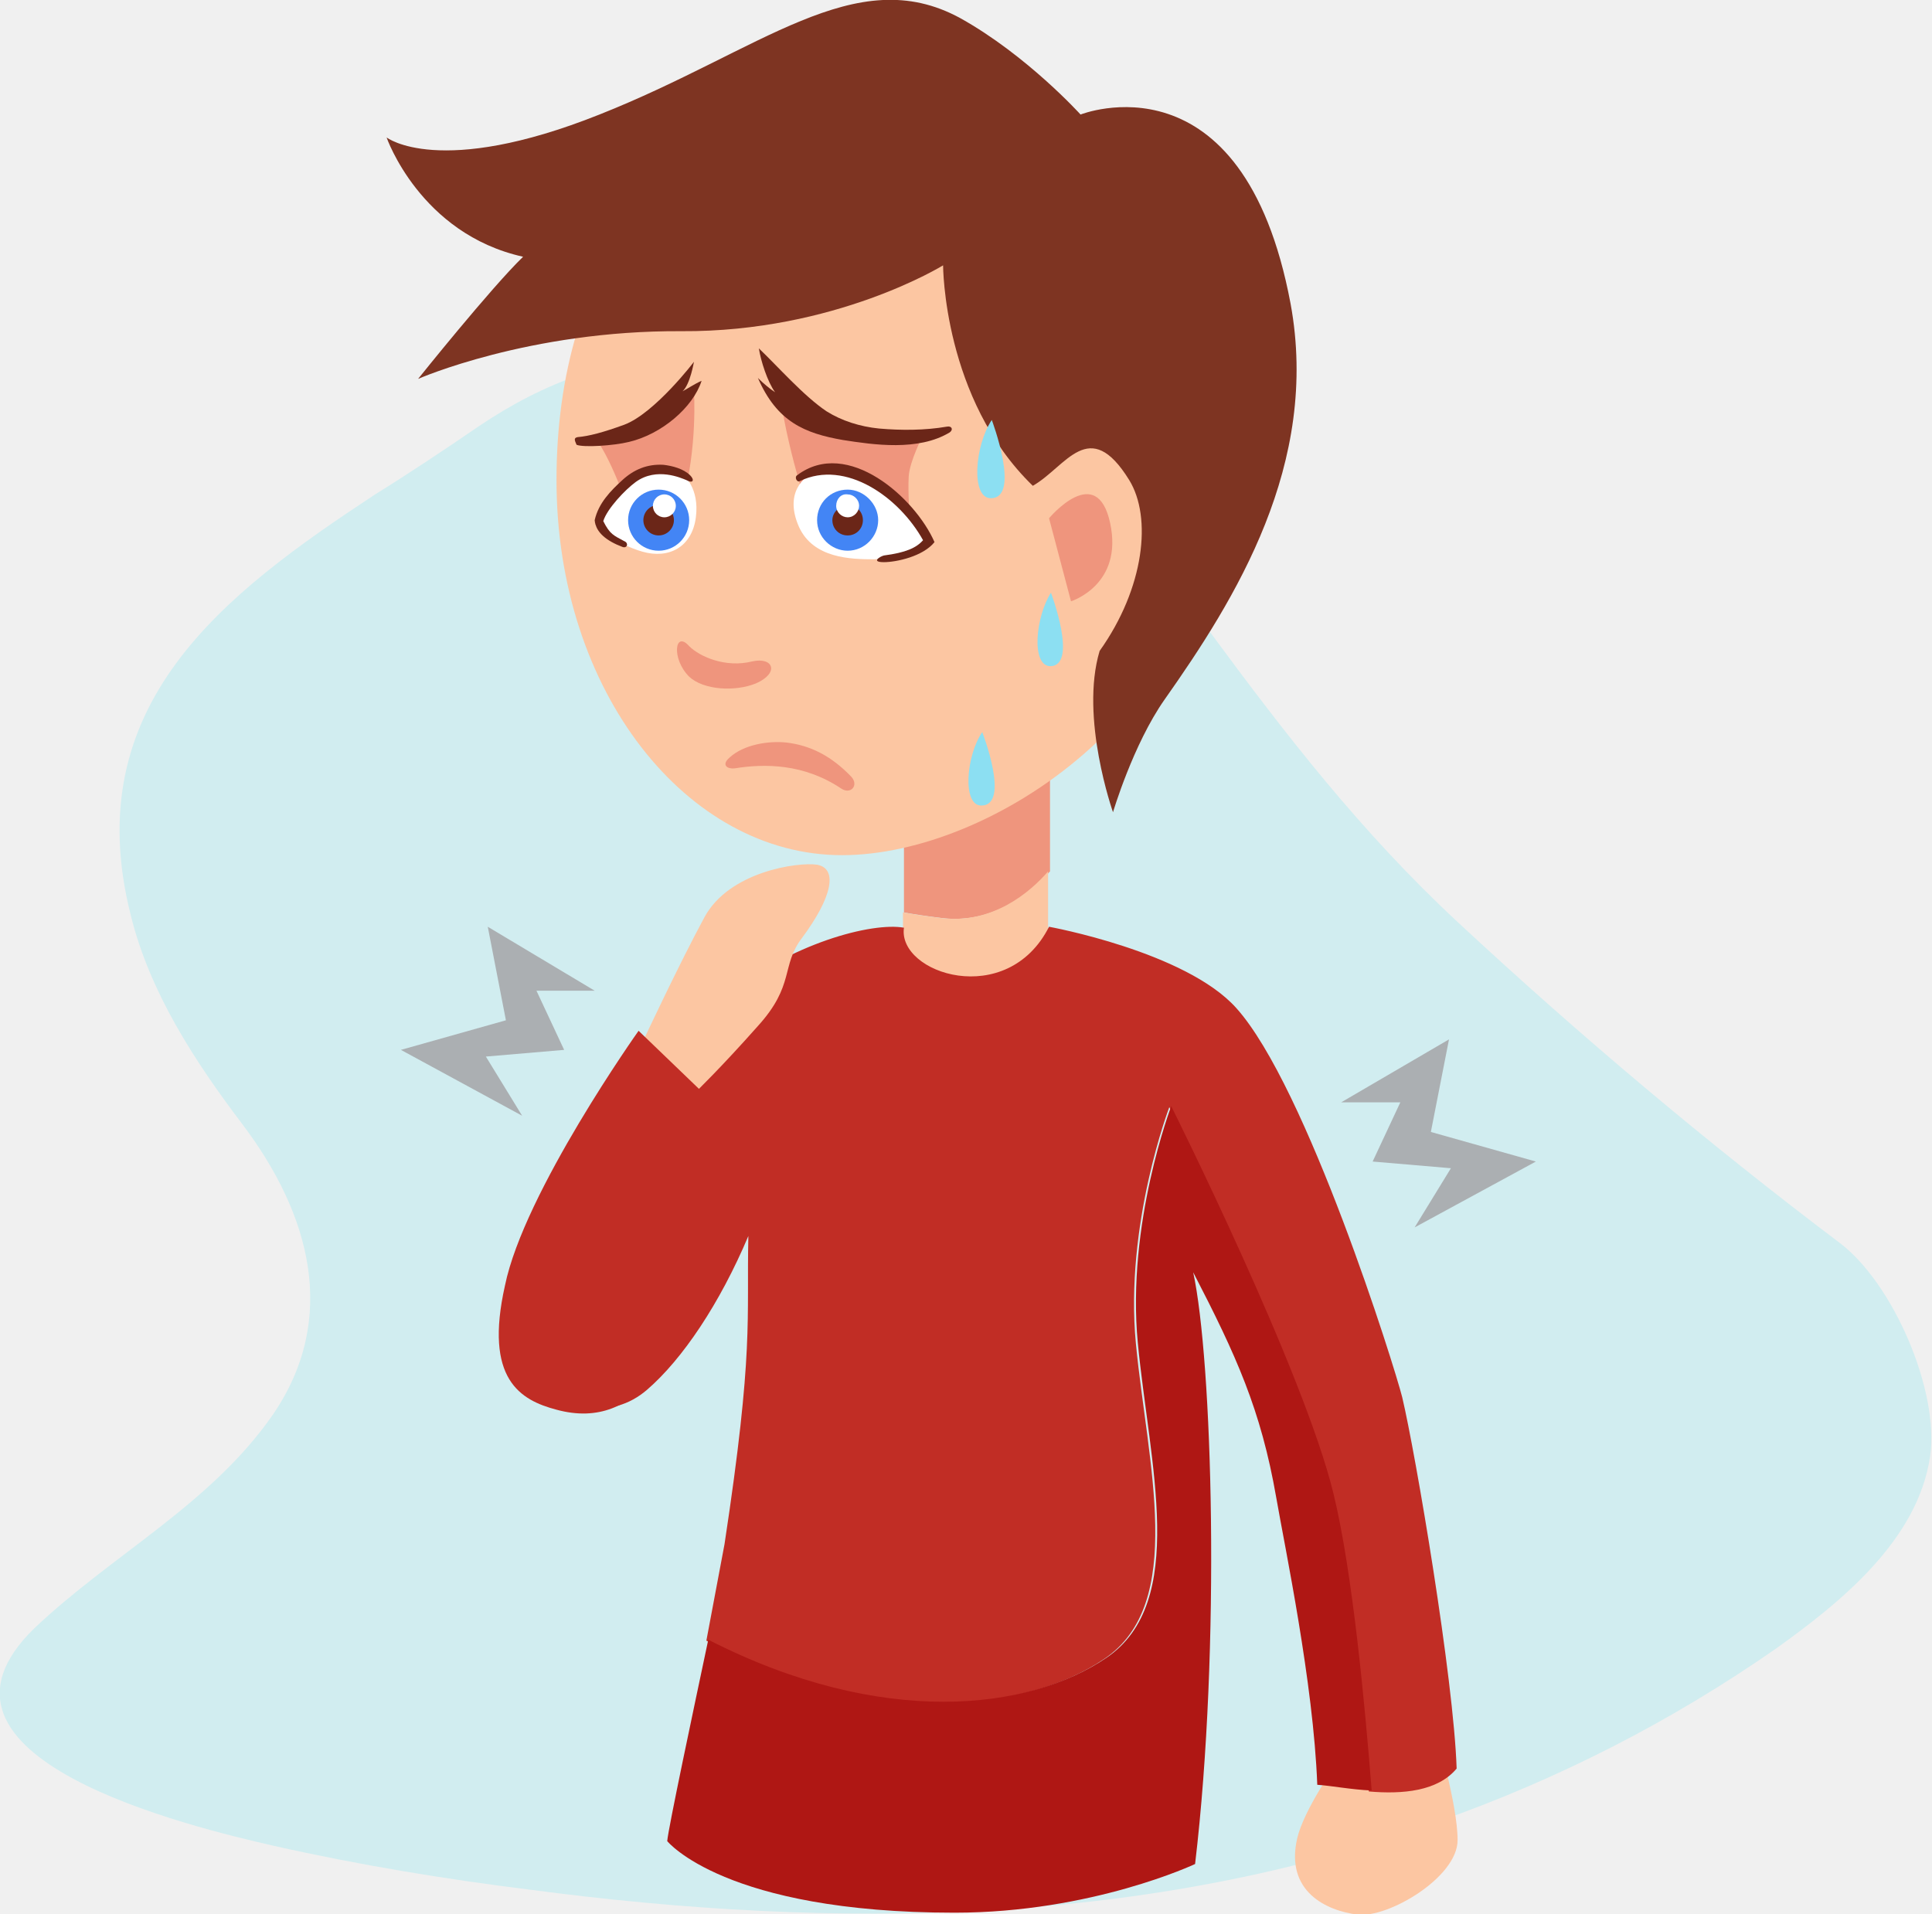
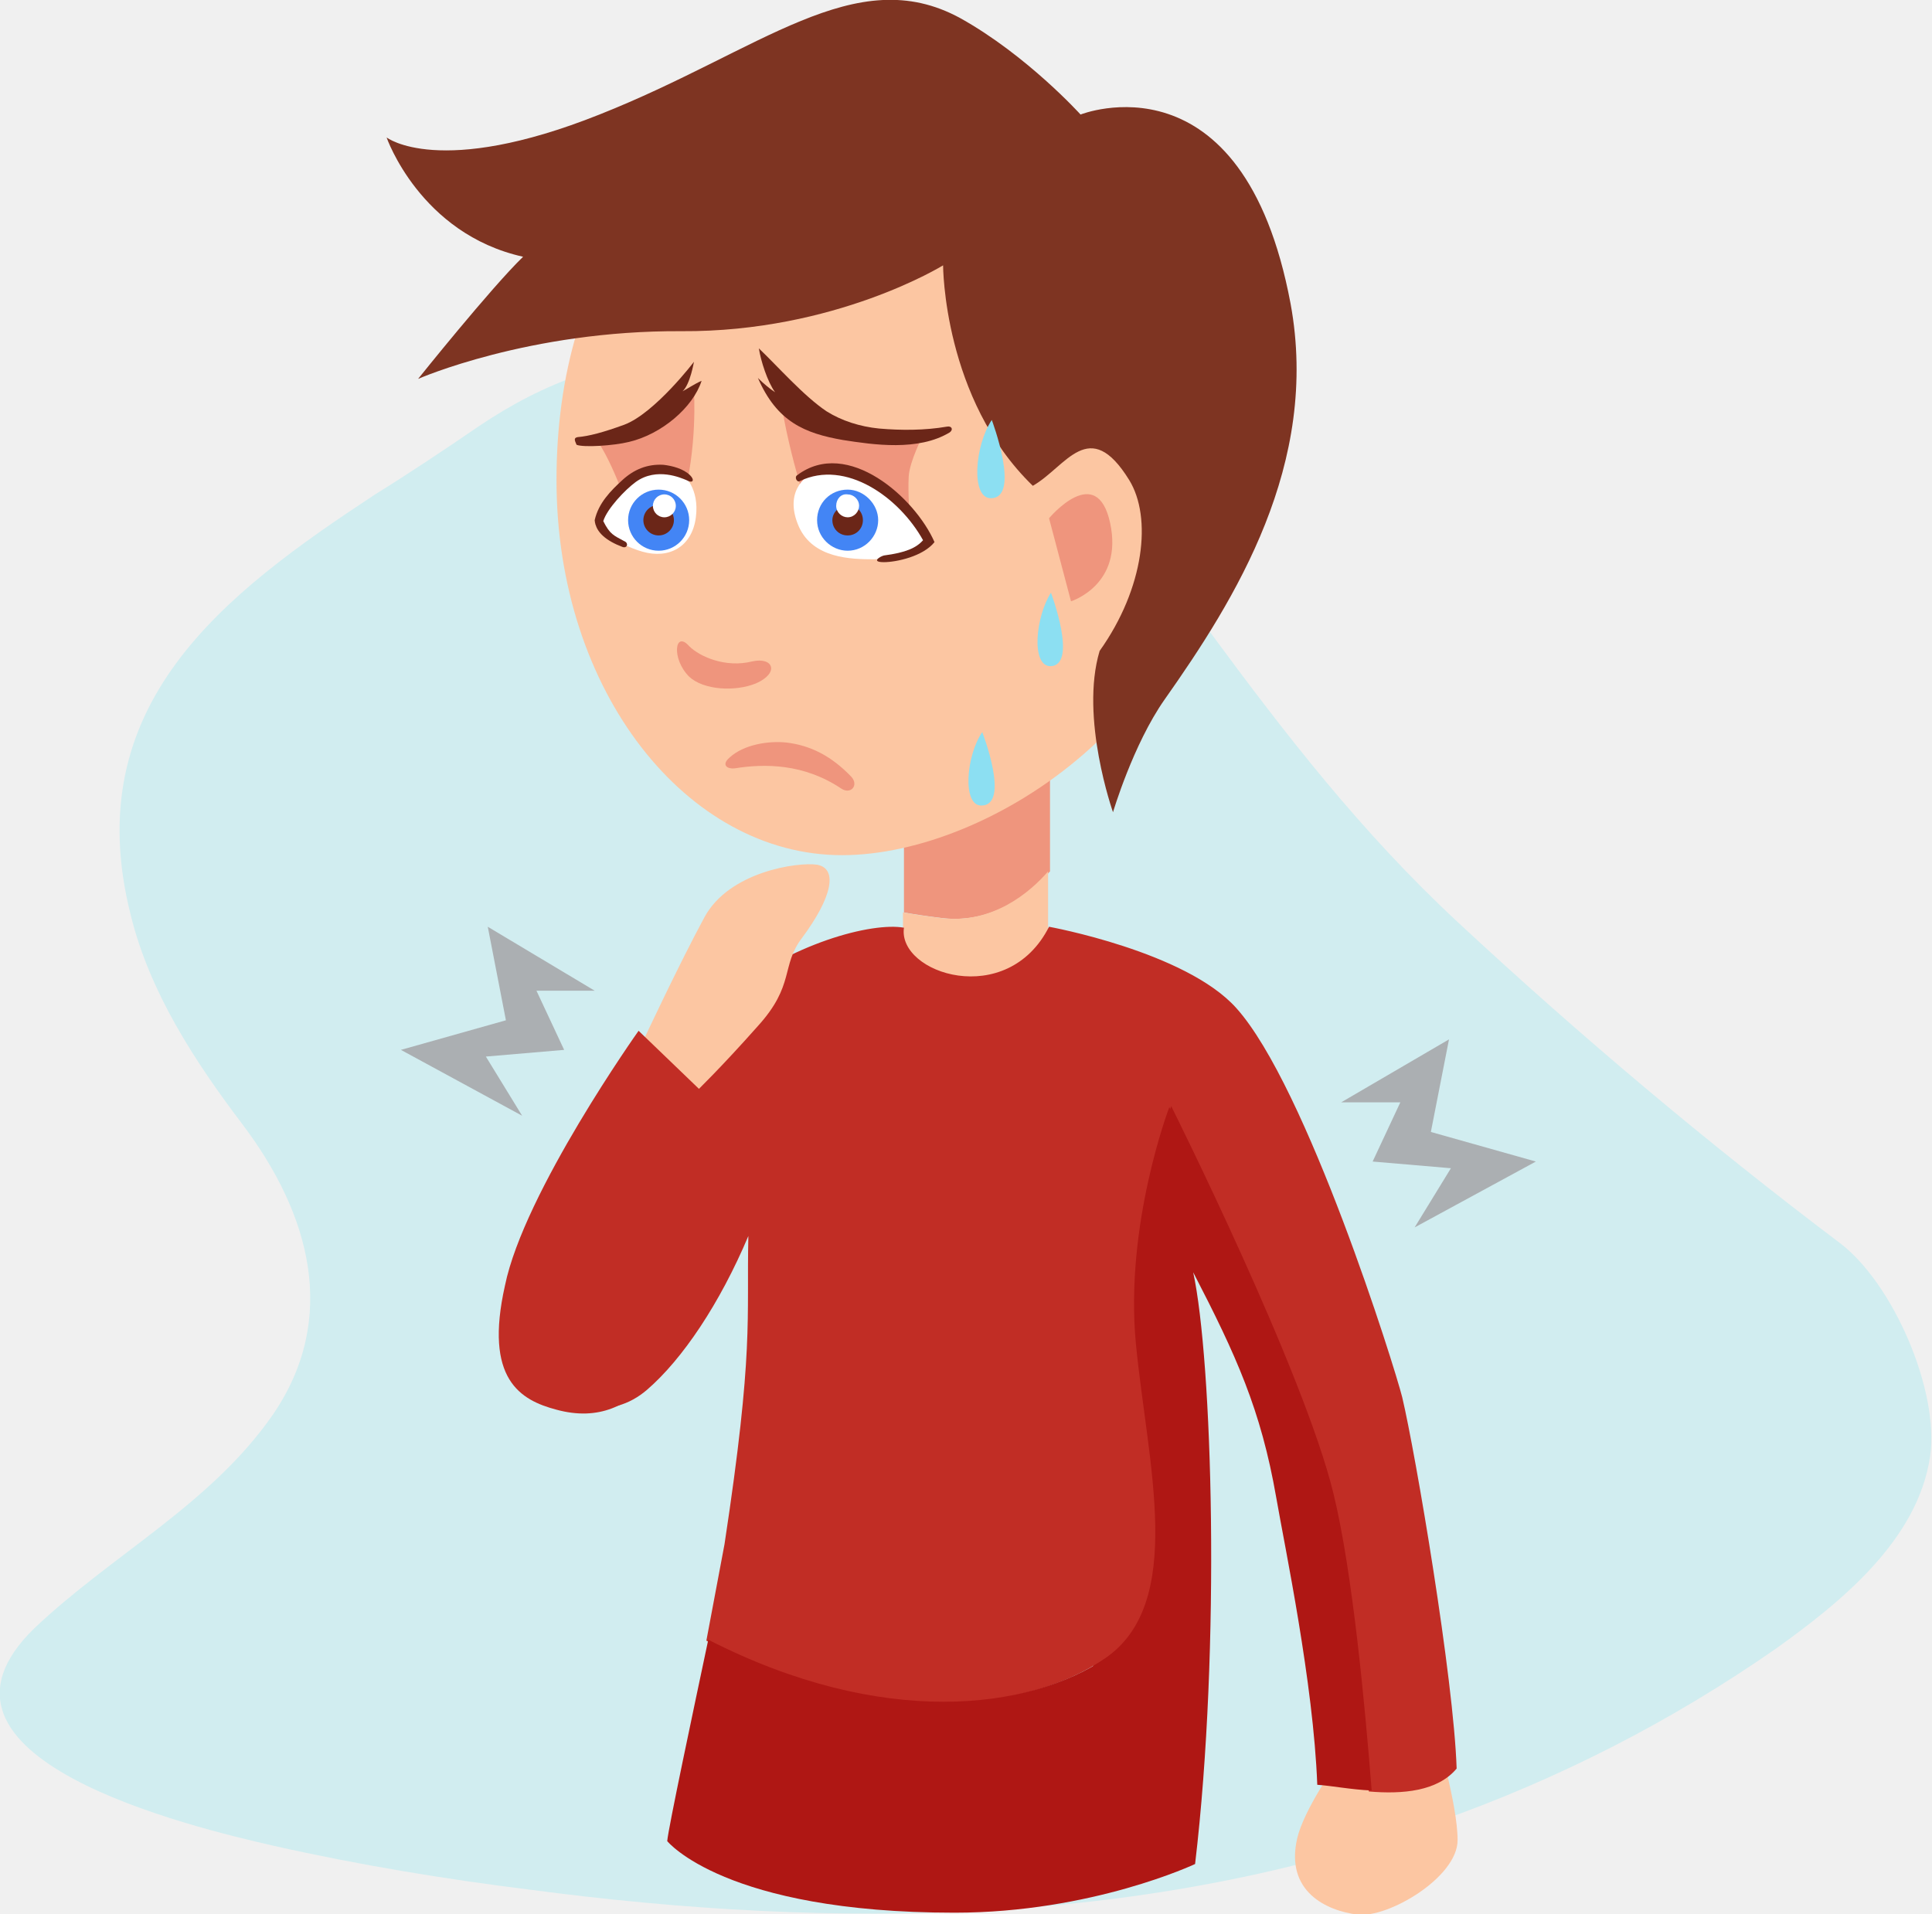
<svg xmlns="http://www.w3.org/2000/svg" version="1.1" id="heavy_weight" x="0px" y="0px" viewBox="0 0 202.4 200.5" style="enable-background:new 0 0 202.4 200.5;" xml:space="preserve">
  <style type="text/css">
	.st0{fill:#D1EDF0;}
- 	.st1{fill:#EF957D;}
- 	.st2{fill:#FCC6A2;}
- 	.st3{fill:#7E3422;}
- 	.st4{fill:#FFFFFF;}
- 	.st5{fill:#4385F5;}
- 	.st6{fill:#6B2618;}
- 	.st7{fill:#C12D25;}
- 	.st8{fill:#AF1714;}
+ 	.st1{fill:#AF1714;}
+ 	.st2{fill:#EF957D;}
+ 	.st3{fill:#FCC6A2;}
+ 	.st4{fill:#7E3422;}
+ 	.st5{fill:#FFFFFF;}
+ 	.st6{fill:#4385F5;}
+ 	.st7{fill:#6B2618;}
+ 	.st8{fill:#C12D25;}
	.st9{fill:#ABAFB2;}
	.st10{fill:#8CDFF2;}
</style>
  <g>
    <g>
-       <g>
-         <path id="background_1_" class="st0" d="M39.3,51.8c-15.8,10.4-31.2,22-25.6,44.1c2,8.1,6.7,15.3,11.7,21.9     c7.1,9.4,10.1,20.3,3.2,30.4c-6.5,9.4-16.9,14.7-25,22.4c-14,13.6,16.4,20.8,25.1,22.8c8.9,2,18,3.5,26.9,4.6     c31.7,4.2,64.9,3.9,95.2-7.2c12.5-4.4,24.4-10.5,35.3-18.1c6.7-4.8,14.8-11.3,16.1-20.1c1-6.9-3.9-18.2-9.5-22.4     c-13.9-10.5-27.2-21.7-40-33.6c-10.1-9.4-18-19.6-26.1-30.6c-15-20.3-39.5-35.1-65.6-26.8c-3.9,1.3-7.5,3.2-10.9,5.5     C46.6,47.1,43,49.5,39.3,51.8z" />
-       </g>
+       <path id="background_1_" class="st0" d="M39.3,51.8c-15.8,10.4-31.2,22-25.6,44.1c2,8.1,6.7,15.3,11.7,21.9    c7.1,9.4,10.1,20.3,3.2,30.4c-6.5,9.4-16.9,14.7-25,22.4c-14,13.6,16.4,20.8,25.1,22.8c8.9,2,18,3.5,26.9,4.6    c31.7,4.2,64.9,3.9,95.2-7.2c12.5-4.4,24.4-10.5,35.3-18.1c6.7-4.8,14.8-11.3,16.1-20.1c1-6.9-3.9-18.2-9.5-22.4    c-13.9-10.5-27.2-21.7-40-33.6c-10.1-9.4-18-19.6-26.1-30.6c-15-20.3-39.5-35.1-65.6-26.8c-3.9,1.3-7.5,3.2-10.9,5.5    C46.6,47.1,43,49.5,39.3,51.8z" />
    </g>
+   </g>
+   <path class="st1" d="M121.9,113l-4.1,13v22.1v6.4v13.6l-3.3,6.5l6.6,5.1c0,0,2.5-6.6,3-7.6s-2.1-24-2.1-24l1.4-28.1l0.8-5L121.9,113  z" />
+   <g>
    <g>
      <g>
        <g>
          <g>
            <g>
              <g>
                <g>
-                   <g>
-                     <path class="st1" d="M98.8,96.2c-1.7-0.2-3-0.4-4.1-0.6V80.7c0-2.4,2-4.4,4.4-4.4h6.5c2.4,0,4.4,2,4.4,4.4v10.6           C108,93.5,104.1,96.8,98.8,96.2z" />
-                   </g>
-                   <g>
-                     <path class="st2" d="M105.5,105.8H99c-2.4,0-4.4-2-4.4-4.4v-5.8c1.1,0.2,2.4,0.4,4.1,0.6c5.3,0.6,9.2-2.7,11.1-4.9v10.1           C109.9,103.8,108,105.8,105.5,105.8z" />
-                   </g>
+                   <path class="st2" d="M98.8,96.2c-1.7-0.2-3-0.4-4.1-0.6V80.7c0-2.4,2-4.4,4.4-4.4h6.5c2.4,0,4.4,2,4.4,4.4v10.6          C108,93.5,104.1,96.8,98.8,96.2z" />
                </g>
                <g>
-                   <path class="st2" d="M58.3,50.3c0,22.2,13.7,39.3,29.9,39.3c15.9,0,38.7-15.6,38.7-37.8s-16.5-40.3-36.8-40.3          C69.8,11.6,58.3,28.1,58.3,50.3z" />
-                 </g>
-                 <g>
-                   <path class="st3" d="M98.8,27.8c0,0-11.3,7-27.4,6.9c-16-0.1-27.6,5-27.6,5s7.6-9.5,11-12.8C44,24.5,40.5,14.4,40.5,14.4          S46,18.7,62.8,12C79.7,5.3,89.6-4.1,100.6,1.9c7,3.9,12.6,10.1,12.6,10.1s17-6.8,22,19.8c3.1,16.8-5.8,31-13.2,41.5          c-3.3,4.7-5.4,11.8-5.4,11.8s-3.5-9.9-1.4-16.9c4.7-6.6,5.5-14,3.1-17.9c-4.2-6.8-6.6-1.4-10.1,0.6          C98.8,41.8,98.8,27.8,98.8,27.8z" />
-                 </g>
-                 <g>
-                   <path class="st1" d="M109.9,54.3c0,0,5-6,6.4,0.5s-4.1,8.2-4.1,8.2L109.9,54.3z" />
-                 </g>
-                 <g>
-                   <path class="st1" d="M72.2,67.7c1.1,1.1,3.8,2.3,6.6,1.6c2.2-0.5,2.9,1.2,0.4,2.3c-2.2,0.9-5.5,0.7-7-0.7          C70.3,69,70.7,66,72.2,67.7z" />
-                 </g>
-                 <g>
-                   <path class="st1" d="M96.7,45.6c0,0-1.4,2.7-1.5,4.3s0.1,4.4,0.1,4.4l-10.7-0.9c0,0-2.8-8.6-3-13.7c2.2,2.4,4.2,5.2,7.5,5.8          C92.5,46.3,96.7,45.6,96.7,45.6z" />
-                 </g>
-                 <g>
-                   <path class="st1" d="M72.7,41c0,0,0.4,5.8-1.2,11.6s-5.2,2-5.2,2S64.1,48,62.4,46C66.8,45.9,72.7,41,72.7,41z" />
-                 </g>
-                 <g>
-                   <g>
-                     <path class="st4" d="M97.1,56.7c0,0-2.4-5.2-5.5-6.2c-3-1.1-4.1-1.8-5.9-1.2c-1.7,0.6-3.5,2.5-2,5.9           c1.5,3.3,5.4,3.4,7.9,3.4C94.1,58.5,97.1,56.7,97.1,56.7z" />
-                   </g>
-                   <g>
-                     <path class="st5" d="M85.6,54.5c0,1.8,1.5,3.2,3.2,3.2c1.8,0,3.2-1.5,3.2-3.2s-1.5-3.2-3.2-3.2           C87,51.3,85.6,52.7,85.6,54.5z" />
-                   </g>
-                   <g>
-                     <path class="st6" d="M83.5,49.8c5.3-4,12.4,2.4,14.4,7c-1.2,1.5-4,2.1-5.3,2.1c-1.4,0-0.4-0.6,0-0.7           c2.3-0.3,3.4-0.8,4.1-1.6c-2.5-4.5-8.1-8.5-12.9-6.2C83.5,50.6,83.2,50,83.5,49.8z" />
-                   </g>
-                   <g>
-                     <path class="st6" d="M87.2,54.5c0,0.9,0.7,1.6,1.6,1.6s1.6-0.7,1.6-1.6c0-0.9-0.7-1.6-1.6-1.6C87.9,53,87.2,53.7,87.2,54.5           z" />
-                   </g>
-                   <g>
-                     <path class="st4" d="M87.6,53c0,0.7,0.6,1.2,1.2,1.2c0.7,0,1.2-0.6,1.2-1.2c0-0.7-0.6-1.2-1.2-1.2           C88.1,51.7,87.6,52.3,87.6,53z" />
-                   </g>
-                 </g>
-                 <g>
-                   <g>
-                     <path class="st4" d="M71.6,49.8c0,0,1.7,1.3,1.3,4.4s-2.8,4.4-5.6,3.6c-2.8-0.8-4.9-2.7-4.9-2.7s1-3.3,3.4-4.6           C68.2,49.2,69.9,48.7,71.6,49.8z" />
-                   </g>
-                   <g>
-                     <circle class="st5" cx="69" cy="54.5" r="3.2" />
-                   </g>
-                   <g>
-                     <circle class="st6" cx="69" cy="54.5" r="1.6" />
-                   </g>
-                   <g>
-                     <circle class="st4" cx="69.6" cy="53" r="1.2" />
-                   </g>
-                   <g>
-                     <path class="st6" d="M65.2,50.3c1.2-1.1,2.6-1.7,4.3-1.6c0.9,0.1,2.1,0.4,2.8,1.1c0.5,0.5,0.3,0.9-0.4,0.5           c-0.5-0.2-3.1-1.4-5.3,0.2c-1.1,0.8-3,2.8-3.4,4.1c0.7,1.4,1.1,1.5,2.2,2.1c0.5,0.2,0.3,0.8-0.2,0.6           c-1.6-0.6-2.8-1.5-2.9-2.8C62.7,52.7,64,51.4,65.2,50.3z" />
-                   </g>
-                 </g>
-                 <g>
-                   <path class="st6" d="M79.4,39.6c0.6,0.6,1.2,1.1,1.8,1.5l0,0c-0.8-1.1-1.5-3.3-1.7-4.6c1.9,1.8,4.7,5,7.1,6.6          c1.6,1,3.5,1.6,5.5,1.8c2.3,0.2,4.8,0.2,7.1-0.2c0.5-0.1,0.7,0.3,0.3,0.6c-3.3,2-8,1.3-11.2,0.8          C84.3,45.4,81.4,44.2,79.4,39.6z" />
-                 </g>
-                 <g>
-                   <path class="st6" d="M60.5,45.8c1.2-0.1,2.7-0.5,4.9-1.3c3.2-1.2,7.4-6.7,7.3-6.6c0,0-0.4,2.4-1.2,3.1          c0.4-0.2,1.3-0.8,2-1.1c-0.9,2.8-4.2,5.6-7.6,6.4c-1.6,0.4-4.8,0.6-5.5,0.3C60.3,46.3,60,45.9,60.5,45.8z" />
+                   <path class="st3" d="M105.5,105.8H99c-2.4,0-4.4-2-4.4-4.4v-5.8c1.1,0.2,2.4,0.4,4.1,0.6c5.3,0.6,9.2-2.7,11.1-4.9v10.1          C109.9,103.8,108,105.8,105.5,105.8z" />
                </g>
              </g>
              <g>
-                 <path class="st2" d="M150.4,181.4c0,0,2.3,7.6,2.3,11.4c0,3.9-7.3,8.2-10.5,7.8s-7.6-2.4-6.3-8c0.7-3,4.1-7.8,4.1-7.8         L150.4,181.4z" />
+                 <path class="st3" d="M58.3,50.3c0,22.2,13.7,39.3,29.9,39.3c15.9,0,38.7-15.6,38.7-37.8s-16.5-40.3-36.8-40.3         C69.8,11.6,58.3,28.1,58.3,50.3z" />
+               </g>
+               <g>
+                 <path class="st4" d="M98.8,27.8c0,0-11.3,7-27.4,6.9c-16-0.1-27.6,5-27.6,5s7.6-9.5,11-12.8C44,24.5,40.5,14.4,40.5,14.4         S46,18.7,62.8,12C79.7,5.3,89.6-4.1,100.6,1.9c7,3.9,12.6,10.1,12.6,10.1s17-6.8,22,19.8c3.1,16.8-5.8,31-13.2,41.5         c-3.3,4.7-5.4,11.8-5.4,11.8s-3.5-9.9-1.4-16.9c4.7-6.6,5.5-14,3.1-17.9c-4.2-6.8-6.6-1.4-10.1,0.6         C98.8,41.8,98.8,27.8,98.8,27.8z" />
+               </g>
+               <g>
+                 <path class="st2" d="M109.9,54.3c0,0,5-6,6.4,0.5s-4.1,8.2-4.1,8.2L109.9,54.3z" />
+               </g>
+               <g>
+                 <path class="st2" d="M72.2,67.7c1.1,1.1,3.8,2.3,6.6,1.6c2.2-0.5,2.9,1.2,0.4,2.3c-2.2,0.9-5.5,0.7-7-0.7         C70.3,69,70.7,66,72.2,67.7z" />
+               </g>
+               <g>
+                 <path class="st2" d="M96.7,45.6c0,0-1.4,2.7-1.5,4.3s0.1,4.4,0.1,4.4l-10.7-0.9c0,0-2.8-8.6-3-13.7c2.2,2.4,4.2,5.2,7.5,5.8         C92.5,46.3,96.7,45.6,96.7,45.6z" />
+               </g>
+               <g>
+                 <path class="st2" d="M72.7,41c0,0,0.4,5.8-1.2,11.6s-5.2,2-5.2,2S64.1,48,62.4,46C66.8,45.9,72.7,41,72.7,41z" />
              </g>
              <g>
                <g>
-                   <path class="st7" d="M122.5,116c0,0-4.7,12.3-3.5,24.8s5.3,27.2-3.3,33c-8.1,5.5-23.5,7.4-41.7-1.9          c0.7-3.7,1.4-7.4,1.9-10.1c3.1-20.4,2.3-23.5,2.5-32.3c-3,7.1-6.9,12.9-10.6,16.1c-3.8,3.3-9,2.2-11.1-1.7          c-7.7-14.6,15.7-36.4,19.2-39.4c6.9-5.7,15.5-7.9,18.8-7.3c-0.7,4.8,10.8,8.6,15.2-0.1c0,0,14.3,2.6,19.6,8.5          c7.4,8.2,16.6,37.6,17.4,40.8c1.4,5.9,5.4,29.5,5.7,38.9c-2,2.4-5.7,2.7-9.2,2.4c-0.7-8.9-2-22.8-4-31.1          C136.4,143.8,122.5,116,122.5,116z" />
+                   <path class="st5" d="M97.1,56.7c0,0-2.4-5.2-5.5-6.2c-3-1.1-4.1-1.8-5.9-1.2c-1.7,0.6-3.5,2.5-2,5.9          c1.5,3.3,5.4,3.4,7.9,3.4C94.1,58.5,97.1,56.7,97.1,56.7z" />
                </g>
                <g>
-                   <path class="st8" d="M133.7,156.9c-1.6-9.2-4.2-14.9-8.7-23.6c2,9.2,2.9,39.2,0.2,62c0,0-10.8,5.1-25.2,5.1          c-24.1,0-30.1-7.5-30.1-7.5c0.1-1.3,2.8-14,4.3-21.1c18.2,9.3,33.6,7.4,41.7,1.9c8.6-5.8,4.5-20.4,3.3-33          c-1.2-12.5,3.5-24.8,3.5-24.8s13.9,27.8,17,40.6c2,8.2,3.3,22.2,4,31.1c-2.2-0.1-4.2-0.5-5.7-0.6          C137.6,176.3,134.6,162.1,133.7,156.9z" />
+                   <path class="st6" d="M85.6,54.5c0,1.8,1.5,3.2,3.2,3.2c1.8,0,3.2-1.5,3.2-3.2s-1.5-3.2-3.2-3.2C87,51.3,85.6,52.7,85.6,54.5          z" />
                </g>
+                 <g>
+                   <path class="st7" d="M83.5,49.8c5.3-4,12.4,2.4,14.4,7c-1.2,1.5-4,2.1-5.3,2.1c-1.4,0-0.4-0.6,0-0.7          c2.3-0.3,3.4-0.8,4.1-1.6c-2.5-4.5-8.1-8.5-12.9-6.2C83.5,50.6,83.2,50,83.5,49.8z" />
+                 </g>
+                 <g>
+                   <path class="st7" d="M87.2,54.5c0,0.9,0.7,1.6,1.6,1.6s1.6-0.7,1.6-1.6c0-0.9-0.7-1.6-1.6-1.6C87.9,53,87.2,53.7,87.2,54.5z          " />
+                 </g>
+                 <g>
+                   <path class="st5" d="M87.6,53c0,0.7,0.6,1.2,1.2,1.2c0.7,0,1.2-0.6,1.2-1.2c0-0.7-0.6-1.2-1.2-1.2          C88.1,51.7,87.6,52.3,87.6,53z" />
+                 </g>
+               </g>
+               <g>
+                 <g>
+                   <path class="st5" d="M71.6,49.8c0,0,1.7,1.3,1.3,4.4s-2.8,4.4-5.6,3.6c-2.8-0.8-4.9-2.7-4.9-2.7s1-3.3,3.4-4.6          C68.2,49.2,69.9,48.7,71.6,49.8z" />
+                 </g>
+                 <g>
+                   <circle class="st6" cx="69" cy="54.5" r="3.2" />
+                 </g>
+                 <g>
+                   <circle class="st7" cx="69" cy="54.5" r="1.6" />
+                 </g>
+                 <g>
+                   <circle class="st5" cx="69.6" cy="53" r="1.2" />
+                 </g>
+                 <g>
+                   <path class="st7" d="M65.2,50.3c1.2-1.1,2.6-1.7,4.3-1.6c0.9,0.1,2.1,0.4,2.8,1.1c0.5,0.5,0.3,0.9-0.4,0.5          c-0.5-0.2-3.1-1.4-5.3,0.2c-1.1,0.8-3,2.8-3.4,4.1c0.7,1.4,1.1,1.5,2.2,2.1c0.5,0.2,0.3,0.8-0.2,0.6          c-1.6-0.6-2.8-1.5-2.9-2.8C62.7,52.7,64,51.4,65.2,50.3z" />
+                 </g>
+               </g>
+               <g>
+                 <path class="st7" d="M79.4,39.6c0.6,0.6,1.2,1.1,1.8,1.5l0,0c-0.8-1.1-1.5-3.3-1.7-4.6c1.9,1.8,4.7,5,7.1,6.6         c1.6,1,3.5,1.6,5.5,1.8c2.3,0.2,4.8,0.2,7.1-0.2c0.5-0.1,0.7,0.3,0.3,0.6c-3.3,2-8,1.3-11.2,0.8         C84.3,45.4,81.4,44.2,79.4,39.6z" />
+               </g>
+               <g>
+                 <path class="st7" d="M60.5,45.8c1.2-0.1,2.7-0.5,4.9-1.3c3.2-1.2,7.4-6.7,7.3-6.6c0,0-0.4,2.4-1.2,3.1c0.4-0.2,1.3-0.8,2-1.1         c-0.9,2.8-4.2,5.6-7.6,6.4c-1.6,0.4-4.8,0.6-5.5,0.3C60.3,46.3,60,45.9,60.5,45.8z" />
              </g>
            </g>
            <g>
-               <path class="st1" d="M76.4,79.4c1.5-1.4,4.1-1.8,6-1.6c2.5,0.3,4.7,1.4,6.8,3.6c0.8,0.9-0.1,1.9-1.1,1.2        c-3.9-2.6-8-2.6-11.1-2.1C76.1,80.6,75.6,80.1,76.4,79.4z" />
+               <path class="st3" d="M150.4,181.4c0,0,2.3,7.6,2.3,11.4c0,3.9-7.3,8.2-10.5,7.8s-7.6-2.4-6.3-8c0.7-3,4.1-7.8,4.1-7.8        L150.4,181.4z" />
            </g>
            <g>
-               <path class="st2" d="M84,98.3c-2.2,2.9-0.7,4.9-4.6,9.2c-3.9,4.4-6.5,6.9-6.5,6.9l-5.4-5.6c0,0,3.7-7.9,6.3-12.7        c2.6-4.8,9.8-5.8,11.8-5.5C87.8,91,87.2,94,84,98.3z" />
+               <g>
+                 <path class="st8" d="M122.5,116c0,0-4.7,12.3-3.5,24.8s5.3,27.2-3.3,33c-8.1,5.5-23.5,7.4-41.7-1.9c0.7-3.7,1.4-7.4,1.9-10.1         c3.1-20.4,2.3-23.5,2.5-32.3c-3,7.1-6.9,12.9-10.6,16.1c-3.8,3.3-9,2.2-11.1-1.7c-7.7-14.6,15.7-36.4,19.2-39.4         c6.9-5.7,15.5-7.9,18.8-7.3c-0.7,4.8,10.8,8.6,15.2-0.1c0,0,14.3,2.6,19.6,8.5c7.4,8.2,16.6,37.6,17.4,40.8         c1.4,5.9,5.4,29.5,5.7,38.9c-2,2.4-5.7,2.7-9.2,2.4c-0.7-8.9-2-22.8-4-31.1C136.4,143.8,122.5,116,122.5,116z" />
+               </g>
+               <g>
+                 <path class="st1" d="M133.7,156.9c-1.6-9.2-4.2-14.9-8.7-23.6c2,9.2,2.9,39.2,0.2,62c0,0-10.8,5.1-25.2,5.1         c-24.1,0-30.1-7.5-30.1-7.5c0.1-1.3,2.8-14,4.3-21.1c18.2,9.3,33.6,7.4,41.7,1.9c8.6-5.8,4.5-20.4,3.3-33         c-1.2-12.5,3.5-24.8,3.5-24.8s13.9,27.8,17,40.6c2,8.2,3.3,22.2,4,31.1c-2.2-0.1-4.2-0.5-5.7-0.6         C137.6,176.3,134.6,162.1,133.7,156.9z" />
+               </g>
            </g>
-             <g>
-               <path class="st7" d="M66.9,108l7.9,7.6c0,0-4,25.5-6.4,28.6c-2.4,3.1-5.7,4.7-10.1,3.5c-3.8-1-7.6-3.2-5.4-13        C54.9,124.9,66.9,108,66.9,108z" />
-             </g>
-             <g>
-               <polygon class="st9" points="140.5,115.5 151.8,108.9 149.9,118.6 160.9,121.7 148.2,128.6 152,122.4 143.8,121.7         146.7,115.5       " />
-             </g>
-             <g>
-               <polygon class="st9" points="62.3,103.8 51.1,97.1 53,106.9 42,110 54.7,116.9 50.9,110.7 59.1,110 56.2,103.8       " />
-             </g>
+           </g>
+           <g>
+             <path class="st2" d="M76.4,79.4c1.5-1.4,4.1-1.8,6-1.6c2.5,0.3,4.7,1.4,6.8,3.6c0.8,0.9-0.1,1.9-1.1,1.2       c-3.9-2.6-8-2.6-11.1-2.1C76.1,80.6,75.6,80.1,76.4,79.4z" />
+           </g>
+           <g>
+             <path class="st3" d="M84,98.3c-2.2,2.9-0.7,4.9-4.6,9.2c-3.9,4.4-6.5,6.9-6.5,6.9l-5.4-5.6c0,0,3.7-7.9,6.3-12.7       c2.6-4.8,9.8-5.8,11.8-5.5C87.8,91,87.2,94,84,98.3z" />
+           </g>
+           <g>
+             <path class="st8" d="M66.9,108l7.9,7.6c0,0-4,25.5-6.4,28.6c-2.4,3.1-5.7,4.7-10.1,3.5c-3.8-1-7.6-3.2-5.4-13       C54.9,124.9,66.9,108,66.9,108z" />
+           </g>
+           <g>
+             <polygon class="st9" points="140.5,115.5 151.8,108.9 149.9,118.6 160.9,121.7 148.2,128.6 152,122.4 143.8,121.7 146.7,115.5             " />
+           </g>
+           <g>
+             <polygon class="st9" points="62.3,103.8 51.1,97.1 53,106.9 42,110 54.7,116.9 50.9,110.7 59.1,110 56.2,103.8      " />
          </g>
        </g>
      </g>
-       <g>
-         <path class="st10" d="M110.1,62.1c0,0,2.9,7.7-0.1,7.7C108,69.7,108.5,64.6,110.1,62.1z" />
-       </g>
-       <g>
-         <path class="st10" d="M102.9,76.7c0,0,3,7.7-0.1,7.7C100.8,84.4,101.2,79.2,102.9,76.7z" />
-       </g>
-       <g>
-         <path class="st10" d="M103.9,44c0,0,3.1,8.2-0.1,8.2C101.7,52.2,102.1,46.7,103.9,44z" />
-       </g>
+     </g>
+     <g>
+       <path class="st10" d="M110.1,62.1c0,0,2.9,7.7-0.1,7.7C108,69.7,108.5,64.6,110.1,62.1z" />
+     </g>
+     <g>
+       <path class="st10" d="M102.9,76.7c0,0,3,7.7-0.1,7.7C100.8,84.4,101.2,79.2,102.9,76.7z" />
+     </g>
+     <g>
+       <path class="st10" d="M103.9,44c0,0,3.1,8.2-0.1,8.2C101.7,52.2,102.1,46.7,103.9,44z" />
    </g>
  </g>
</svg>
